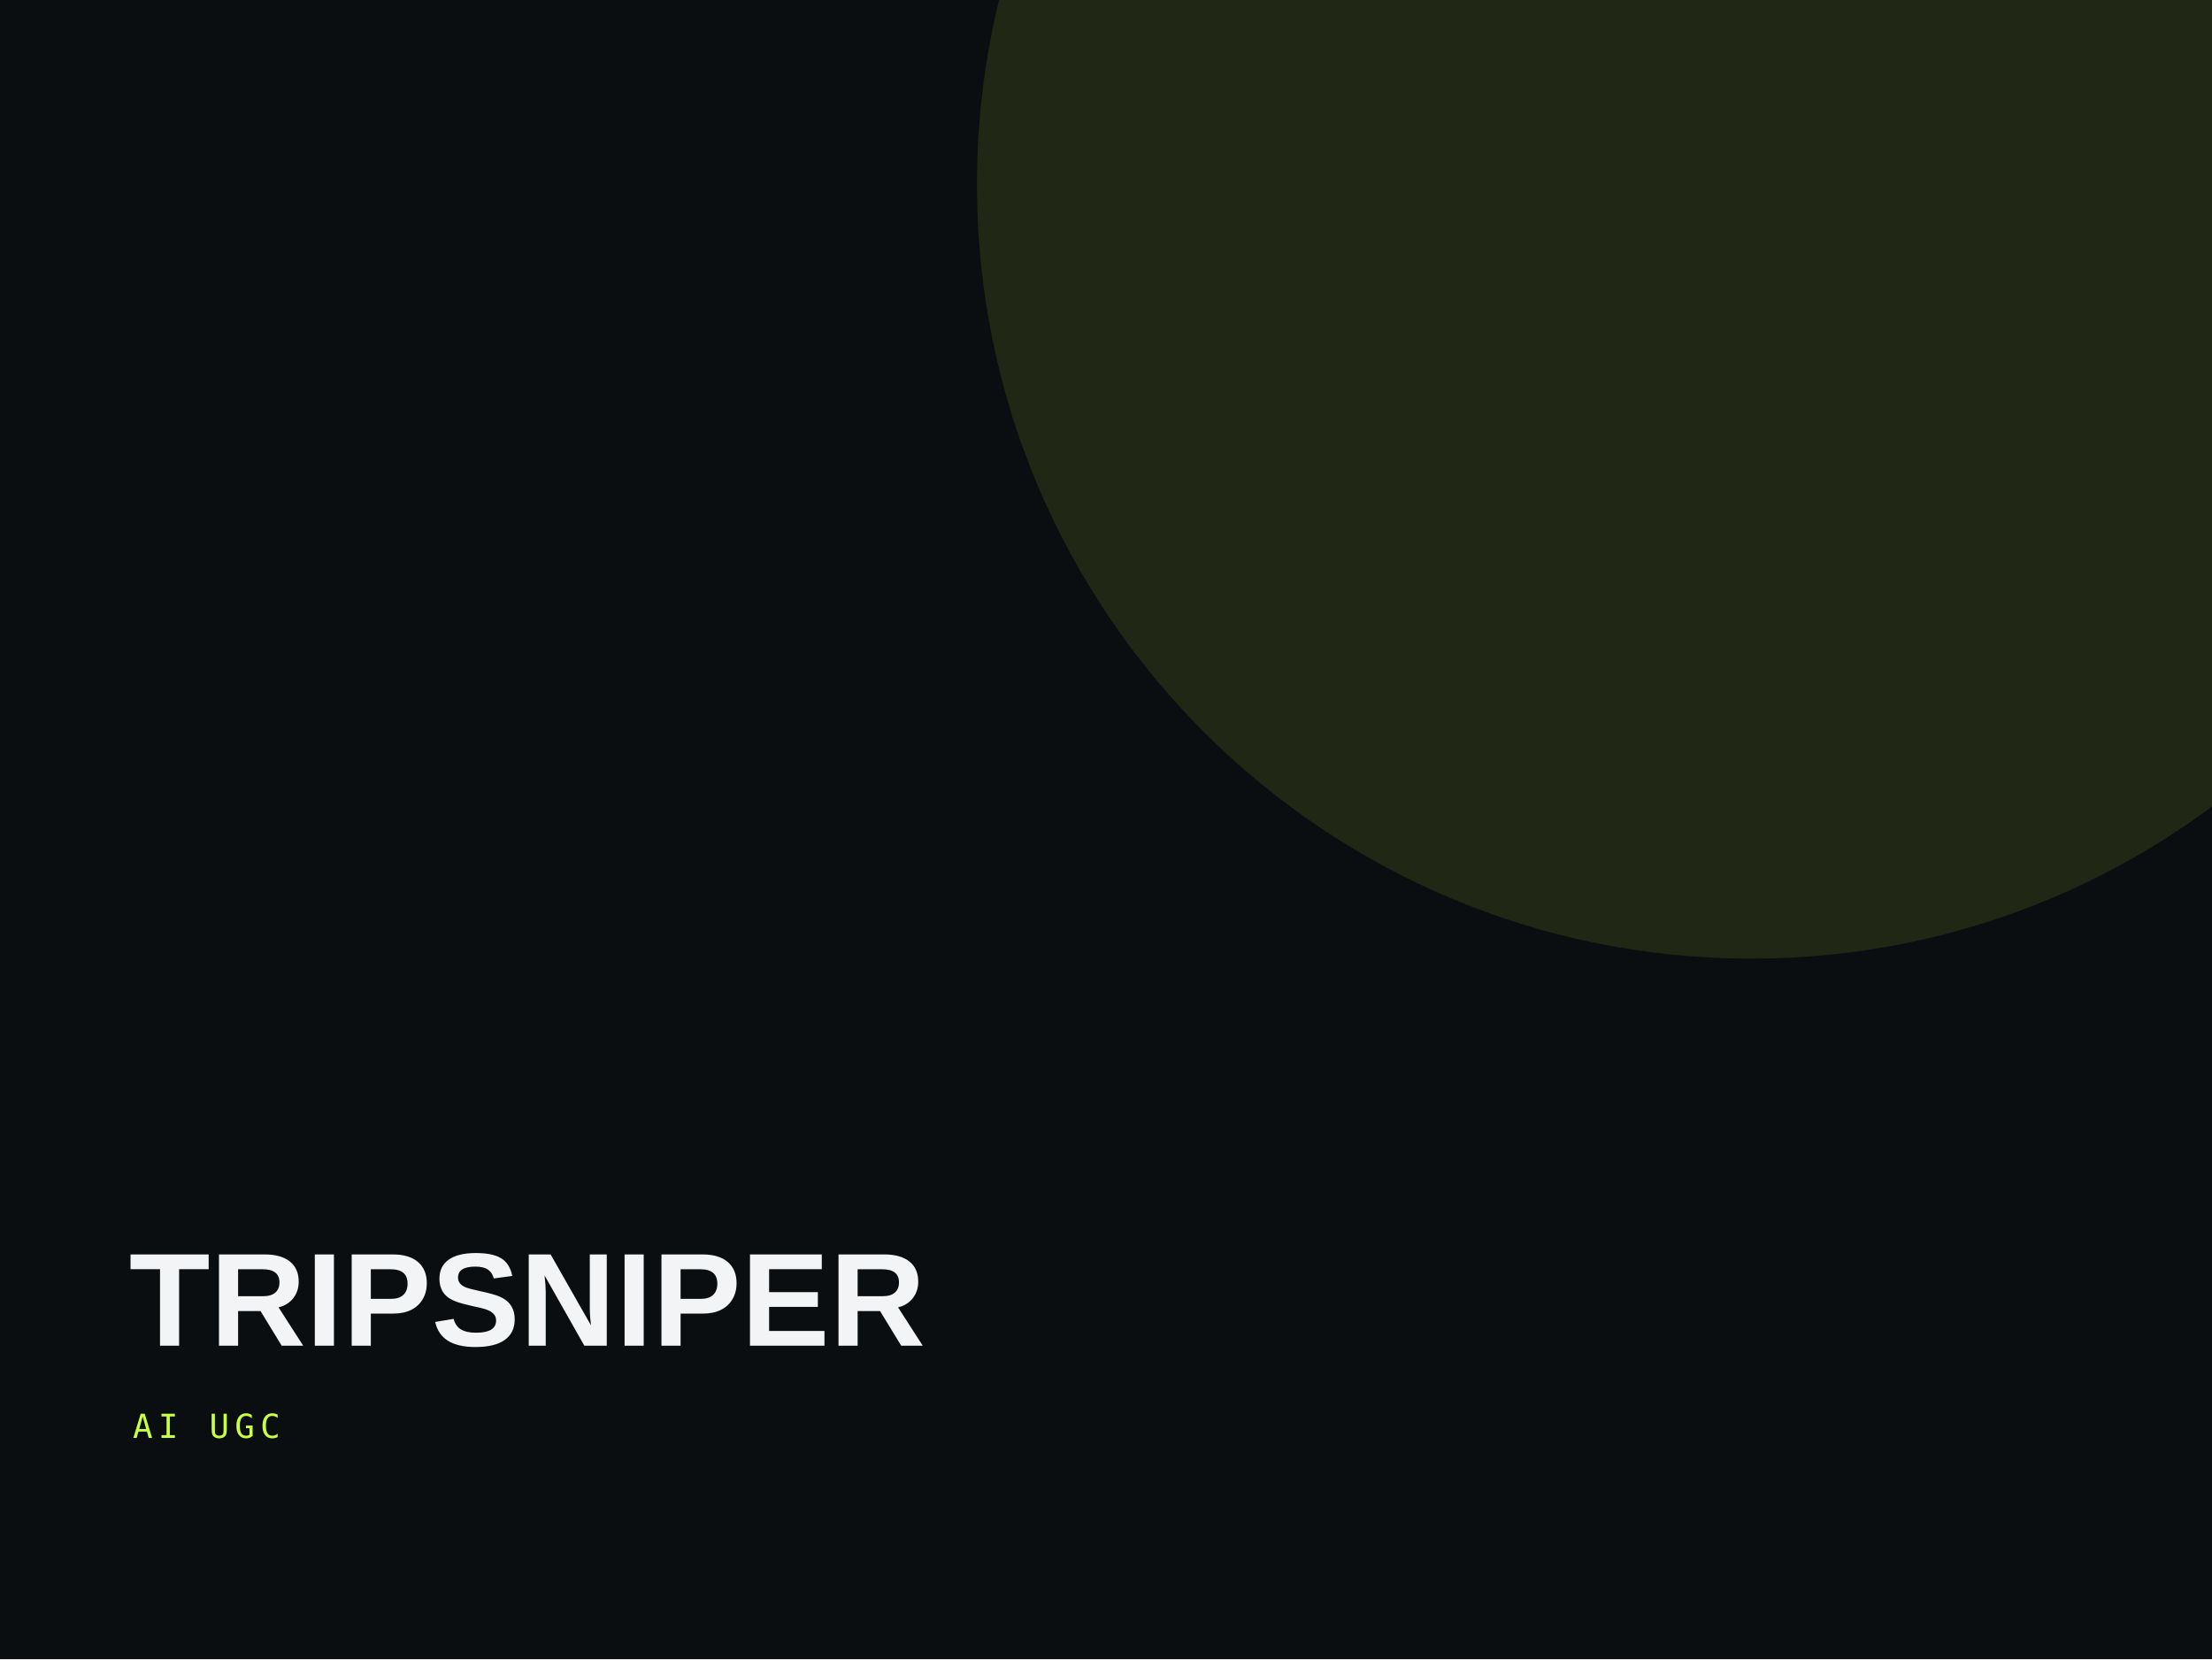
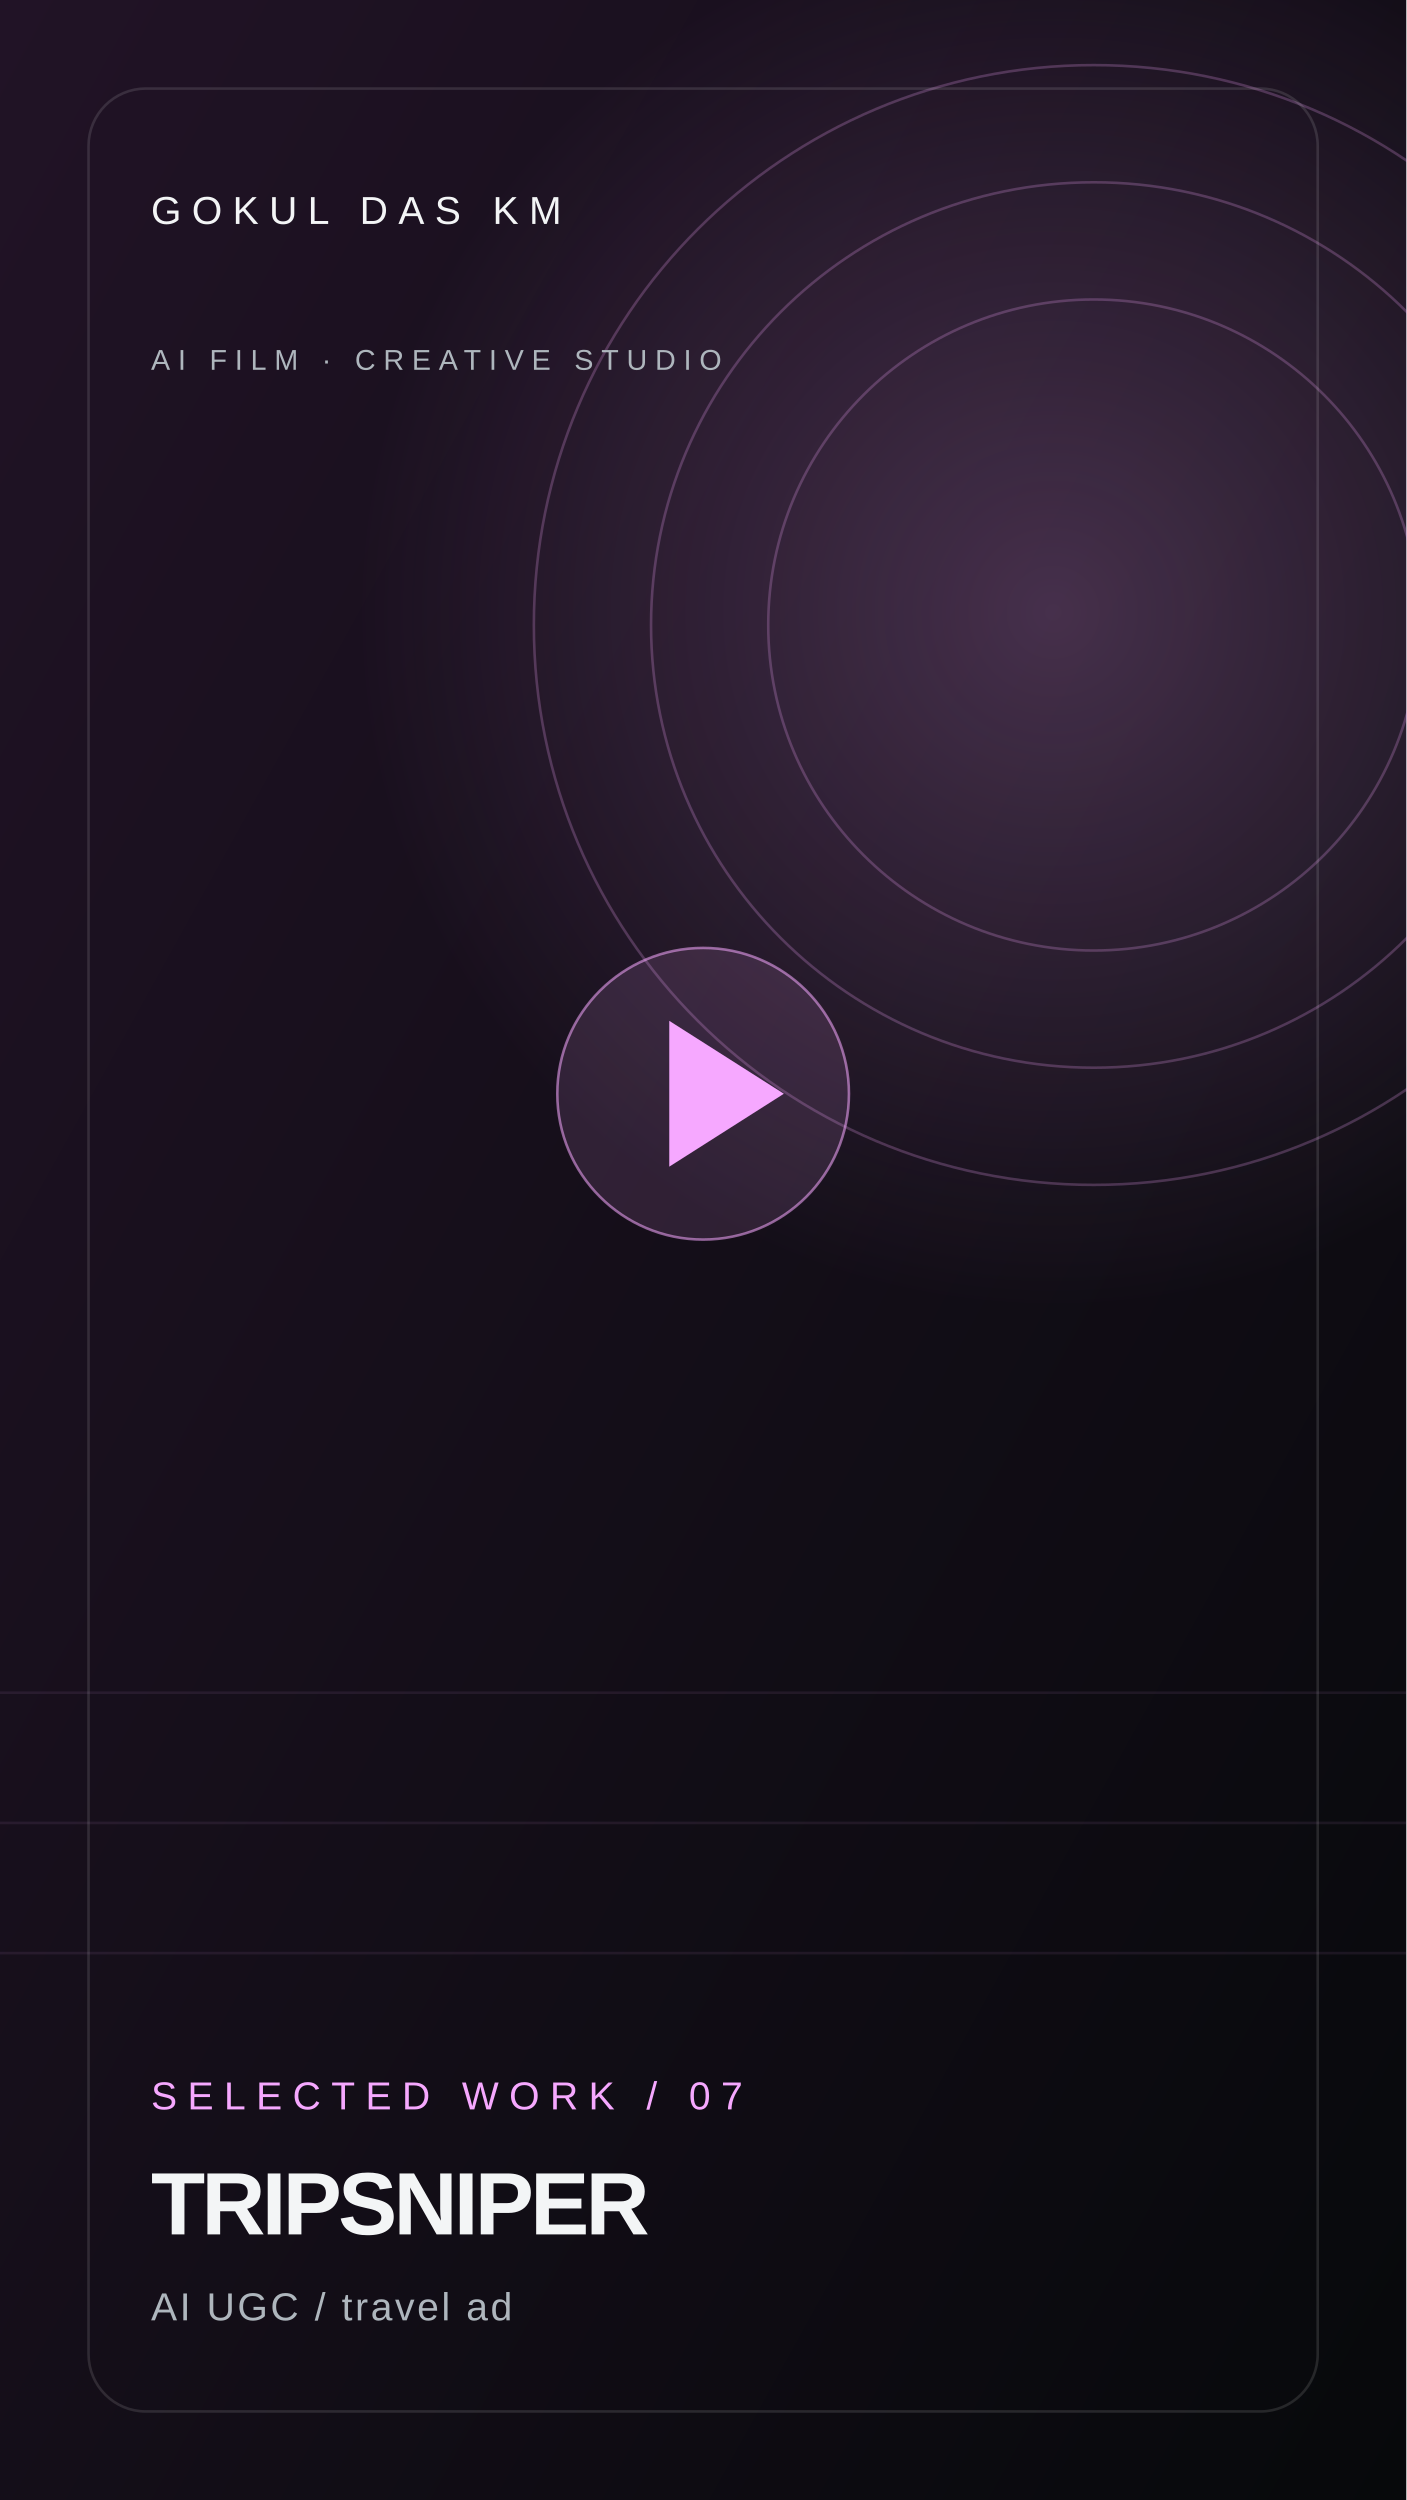
- <svg xmlns="http://www.w3.org/2000/svg" viewBox="0 0 1200 900">
-   <rect width="1200" height="900" fill="#0b0e10" />
-   <circle cx="950" cy="100" r="420" fill="#c9ff42" opacity=".11" />
-   <text x="70" y="730" fill="#f2f4f5" font-family="Arial,sans-serif" font-size="72" font-weight="800">TRIPSNIPER</text>
-   <text x="72" y="780" fill="#c9ff42" font-family="monospace" font-size="18" letter-spacing="3">AI UGC</text>
+ <svg xmlns="http://www.w3.org/2000/svg" width="540" height="960" viewBox="0 0 540 960">
+   <defs>
+     <linearGradient id="bg" x1="0" y1="0" x2="1" y2="1">
+       <stop offset="0" stop-color="#211326" />
+       <stop offset="1" stop-color="#07090b" />
+     </linearGradient>
+     <radialGradient id="halo">
+       <stop offset="0" stop-color="#f6a8ff" stop-opacity=".22" />
+       <stop offset="1" stop-color="#f6a8ff" stop-opacity="0" />
+     </radialGradient>
+   </defs>
+   <rect width="540" height="960" fill="url(#bg)" />
+   <circle cx="405" cy="235" r="270" fill="url(#halo)" />
+   <g fill="none" stroke="#f6a8ff" stroke-opacity=".23">
+     <circle cx="420" cy="240" r="125" />
+     <circle cx="420" cy="240" r="170" />
+     <circle cx="420" cy="240" r="215" />
+     <path d="M0 650H540M0 700H540M0 750H540" stroke-opacity=".08" />
+   </g>
+   <rect x="34" y="34" width="472" height="892" rx="22" fill="none" stroke="#ffffff" stroke-opacity=".12" />
+   <text x="58" y="86" fill="#f3f5f6" font-family="Arial,Helvetica,sans-serif" font-size="15" letter-spacing="4">GOKUL DAS KM</text>
+   <text x="58" y="810" fill="#f6a8ff" font-family="Arial,Helvetica,sans-serif" font-size="15" letter-spacing="4">SELECTED WORK / 07</text>
+   <text x="58" y="858" fill="#f3f5f6" font-family="Arial,Helvetica,sans-serif" font-size="34" font-weight="700" letter-spacing="-1.4">TRIPSNIPER</text>
+   <text x="58" y="891" fill="#aeb6bd" font-family="Arial,Helvetica,sans-serif" font-size="15" letter-spacing="1">AI UGC / travel ad</text>
+   <circle cx="270" cy="420" r="56" fill="#f6a8ff" fill-opacity=".12" stroke="#f6a8ff" stroke-opacity=".55" />
+   <path d="M257 392L257 448L301 420Z" fill="#f6a8ff" />
+   <text x="58" y="142" fill="#aeb6bd" font-family="Arial,Helvetica,sans-serif" font-size="11" letter-spacing="3">AI FILM  ·  CREATIVE STUDIO</text>
</svg>
